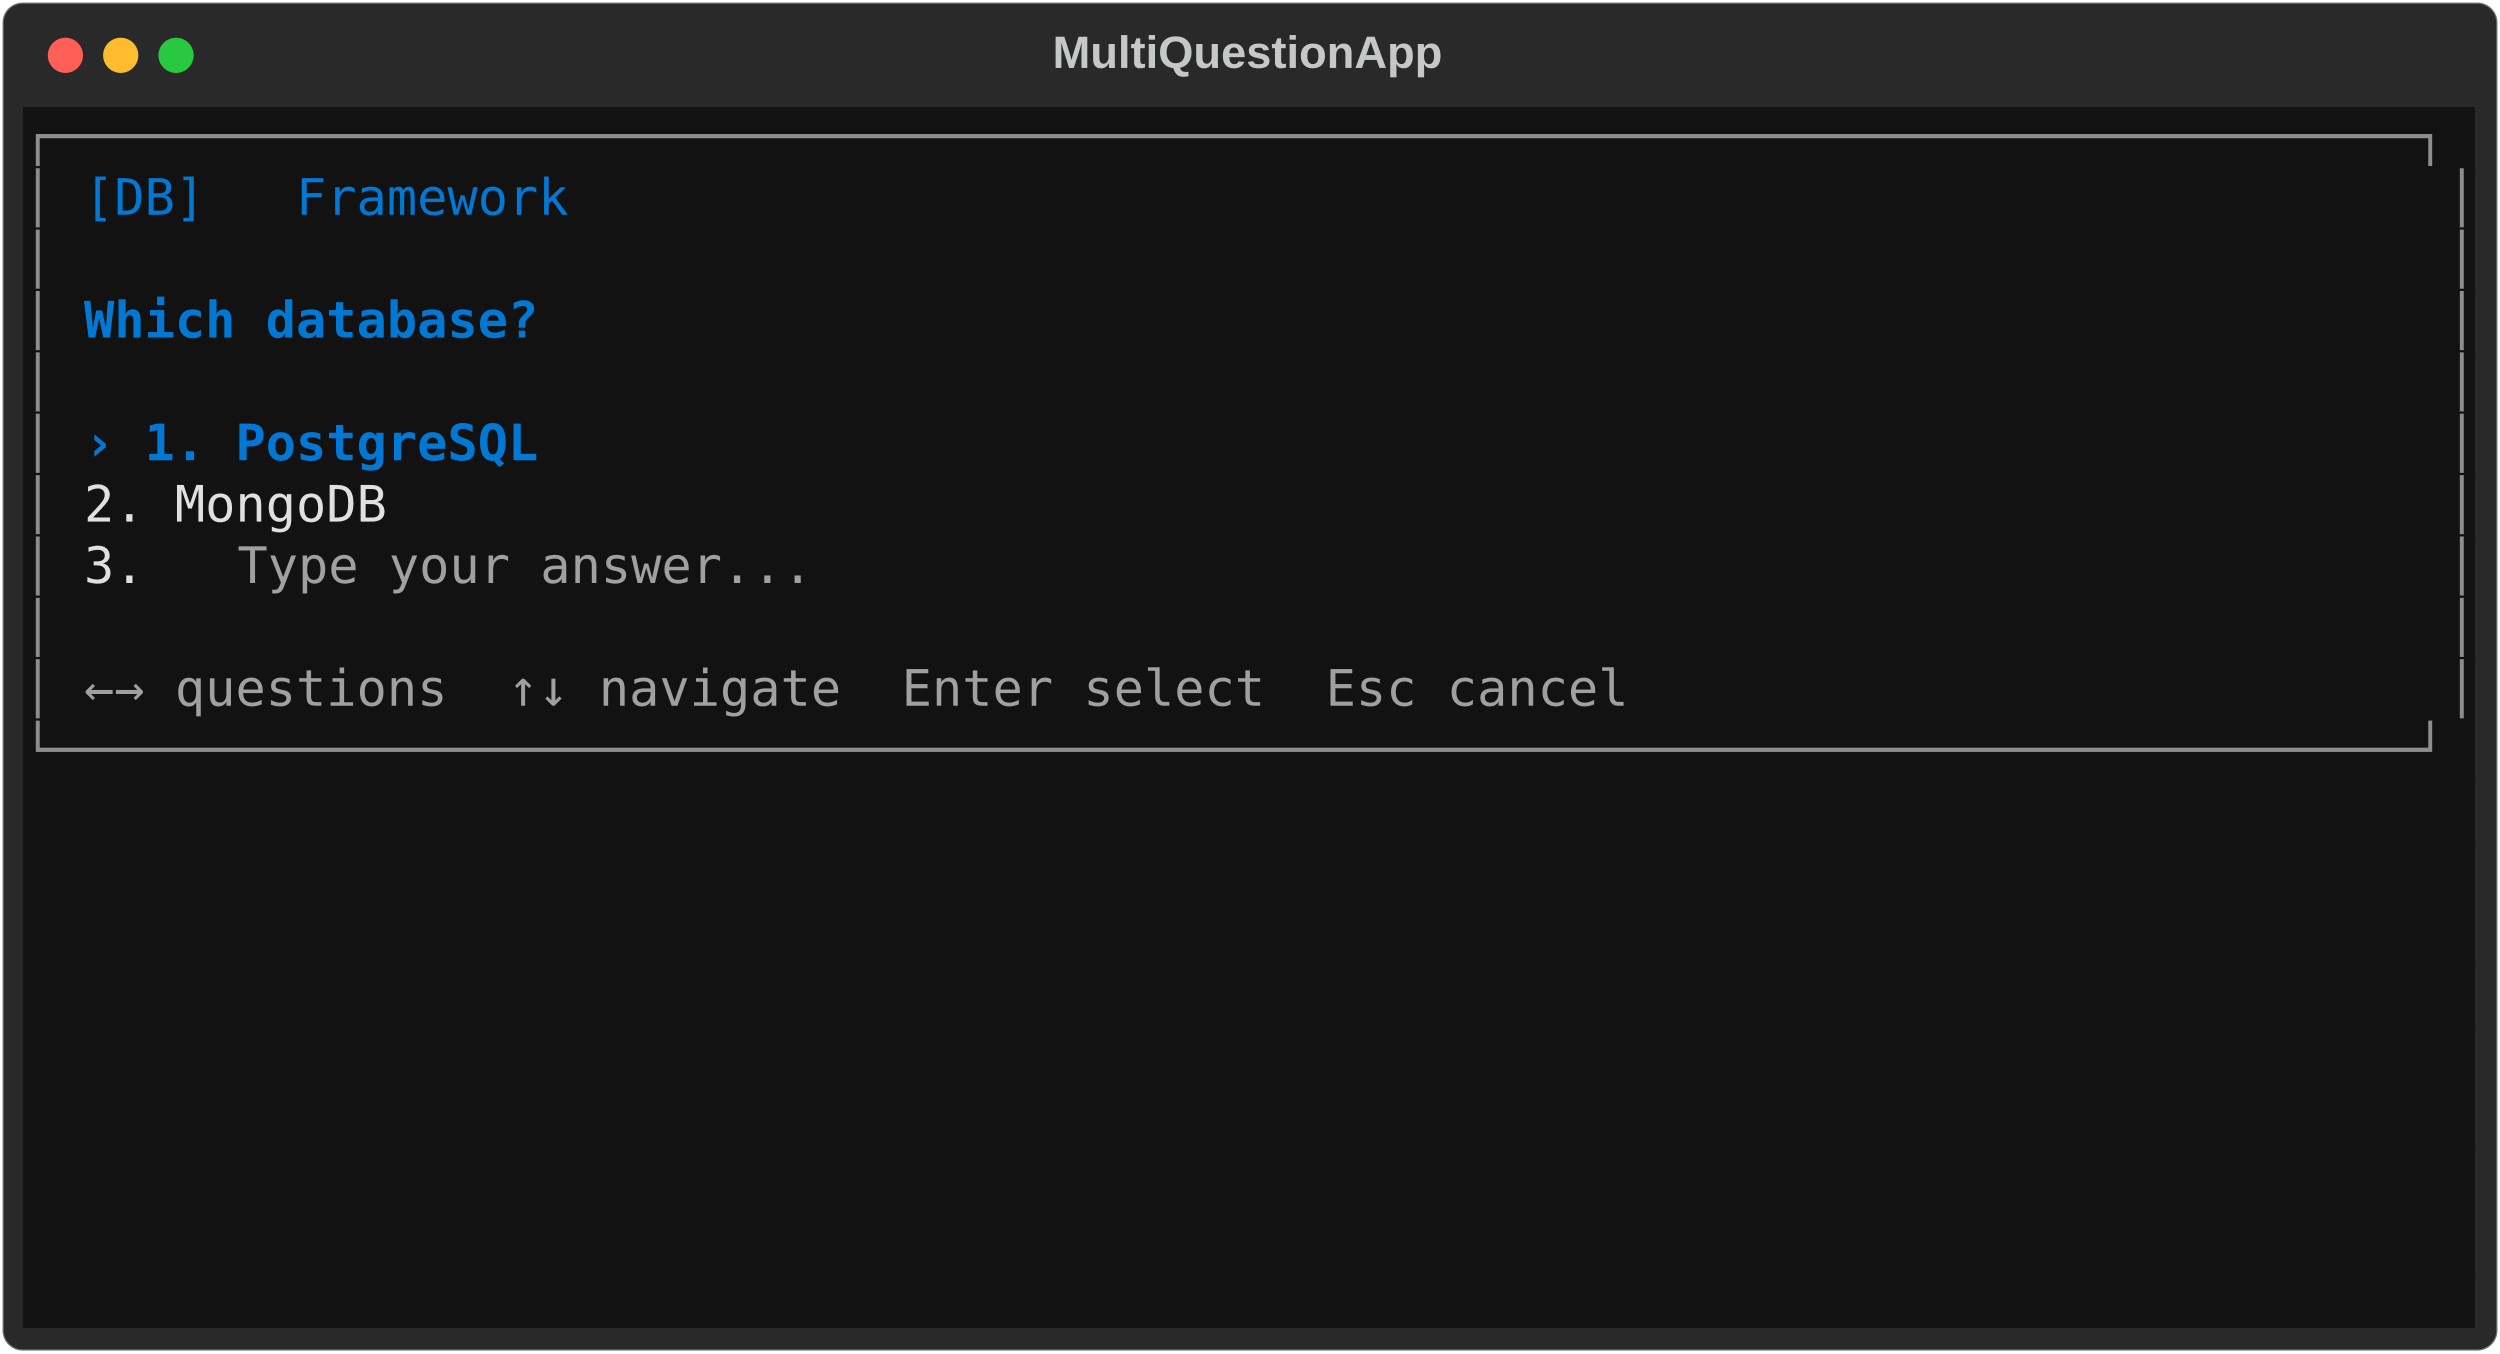
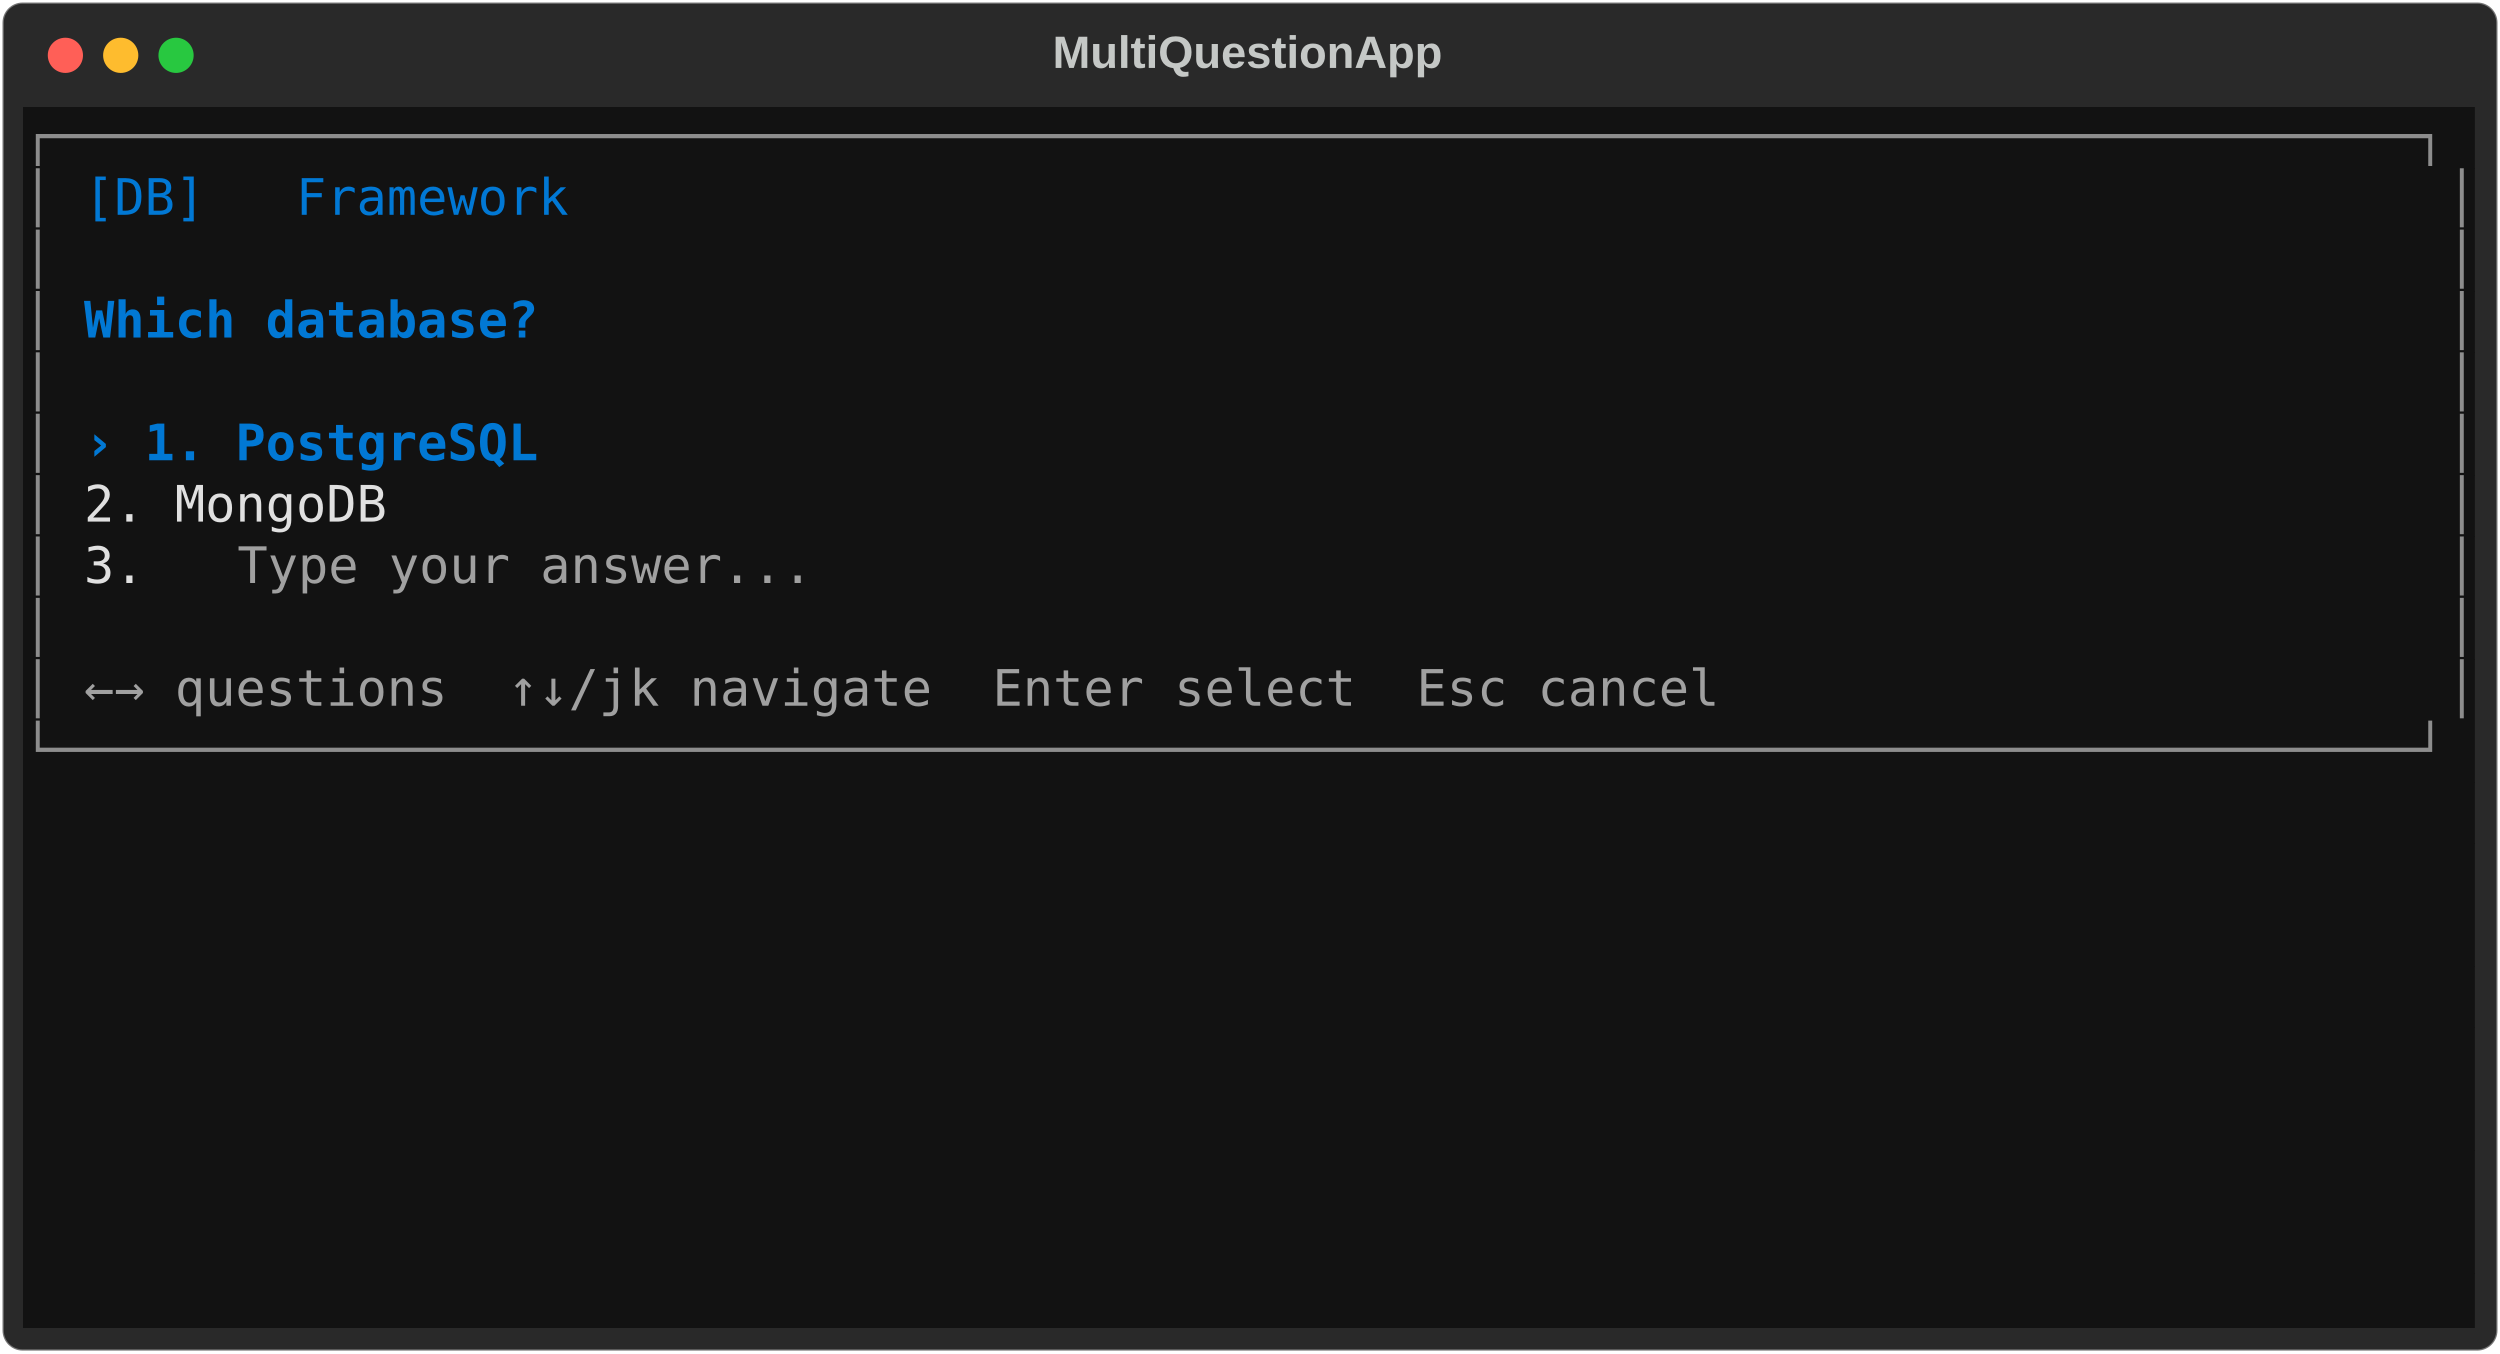
<svg xmlns="http://www.w3.org/2000/svg" class="rich-terminal" viewBox="0 0 994 538.0">
  <style>

    @font-face {
        font-family: "Fira Code";
        src: local("FiraCode-Regular"),
                url("https://cdnjs.cloudflare.com/ajax/libs/firacode/6.2.0/woff2/FiraCode-Regular.woff2") format("woff2"),
                url("https://cdnjs.cloudflare.com/ajax/libs/firacode/6.2.0/woff/FiraCode-Regular.woff") format("woff");
        font-style: normal;
        font-weight: 400;
    }
    @font-face {
        font-family: "Fira Code";
        src: local("FiraCode-Bold"),
                url("https://cdnjs.cloudflare.com/ajax/libs/firacode/6.2.0/woff2/FiraCode-Bold.woff2") format("woff2"),
                url("https://cdnjs.cloudflare.com/ajax/libs/firacode/6.2.0/woff/FiraCode-Bold.woff") format("woff");
        font-style: bold;
        font-weight: 700;
    }

    .terminal-matrix {
        font-family: Fira Code, monospace;
        font-size: 20px;
        line-height: 24.4px;
        font-variant-east-asian: full-width;
    }

    .terminal-title {
        font-size: 18px;
        font-weight: bold;
        font-family: arial;
    }

    .terminal-r1 { fill: #8d8d8d }
.terminal-r2 { fill: #c5c8c6 }
.terminal-r3 { fill: #0178d4 }
.terminal-r4 { fill: #0178d4;font-weight: bold }
.terminal-r5 { fill: #e0e0e0 }
.terminal-r6 { fill: #a0a0a0 }
    </style>
  <defs>
    <clipPath id="terminal-clip-terminal">
      <rect x="0" y="0" width="975.0" height="487.0" />
    </clipPath>
    <clipPath id="terminal-line-0">
      <rect x="0" y="1.5" width="976" height="24.65" />
    </clipPath>
    <clipPath id="terminal-line-1">
      <rect x="0" y="25.9" width="976" height="24.65" />
    </clipPath>
    <clipPath id="terminal-line-2">
      <rect x="0" y="50.3" width="976" height="24.65" />
    </clipPath>
    <clipPath id="terminal-line-3">
      <rect x="0" y="74.7" width="976" height="24.65" />
    </clipPath>
    <clipPath id="terminal-line-4">
      <rect x="0" y="99.1" width="976" height="24.65" />
    </clipPath>
    <clipPath id="terminal-line-5">
      <rect x="0" y="123.5" width="976" height="24.65" />
    </clipPath>
    <clipPath id="terminal-line-6">
      <rect x="0" y="147.9" width="976" height="24.65" />
    </clipPath>
    <clipPath id="terminal-line-7">
      <rect x="0" y="172.3" width="976" height="24.65" />
    </clipPath>
    <clipPath id="terminal-line-8">
      <rect x="0" y="196.7" width="976" height="24.65" />
    </clipPath>
    <clipPath id="terminal-line-9">
      <rect x="0" y="221.1" width="976" height="24.65" />
    </clipPath>
    <clipPath id="terminal-line-10">
      <rect x="0" y="245.5" width="976" height="24.65" />
    </clipPath>
    <clipPath id="terminal-line-11">
      <rect x="0" y="269.9" width="976" height="24.65" />
    </clipPath>
    <clipPath id="terminal-line-12">
      <rect x="0" y="294.3" width="976" height="24.65" />
    </clipPath>
    <clipPath id="terminal-line-13">
      <rect x="0" y="318.7" width="976" height="24.65" />
    </clipPath>
    <clipPath id="terminal-line-14">
      <rect x="0" y="343.1" width="976" height="24.65" />
    </clipPath>
    <clipPath id="terminal-line-15">
      <rect x="0" y="367.5" width="976" height="24.65" />
    </clipPath>
    <clipPath id="terminal-line-16">
      <rect x="0" y="391.9" width="976" height="24.65" />
    </clipPath>
    <clipPath id="terminal-line-17">
      <rect x="0" y="416.3" width="976" height="24.65" />
    </clipPath>
    <clipPath id="terminal-line-18">
      <rect x="0" y="440.7" width="976" height="24.65" />
    </clipPath>
  </defs>
  <rect fill="#292929" stroke="rgba(255,255,255,0.35)" stroke-width="1" x="1" y="1" width="992" height="536" rx="8" />
  <text class="terminal-title" fill="#c5c8c6" text-anchor="middle" x="496" y="27">MultiQuestionApp</text>
  <g transform="translate(26,22)">
    <circle cx="0" cy="0" r="7" fill="#ff5f57" />
    <circle cx="22" cy="0" r="7" fill="#febc2e" />
    <circle cx="44" cy="0" r="7" fill="#28c840" />
  </g>
  <g transform="translate(9, 41)" clip-path="url(#terminal-clip-terminal)">
    <rect fill="#121212" x="0" y="1.5" width="976" height="24.65" shape-rendering="crispEdges" />
    <rect fill="#121212" x="0" y="25.9" width="12.2" height="24.65" shape-rendering="crispEdges" />
    <rect fill="#121212" x="12.2" y="25.9" width="12.2" height="24.65" shape-rendering="crispEdges" />
    <rect fill="#121212" x="24.4" y="25.9" width="207.4" height="24.65" shape-rendering="crispEdges" />
    <rect fill="#121212" x="231.8" y="25.9" width="732" height="24.65" shape-rendering="crispEdges" />
    <rect fill="#121212" x="963.8" y="25.9" width="12.2" height="24.65" shape-rendering="crispEdges" />
    <rect fill="#121212" x="0" y="50.3" width="12.2" height="24.65" shape-rendering="crispEdges" />
    <rect fill="#121212" x="12.2" y="50.3" width="951.6" height="24.65" shape-rendering="crispEdges" />
    <rect fill="#121212" x="963.8" y="50.3" width="12.2" height="24.65" shape-rendering="crispEdges" />
    <rect fill="#121212" x="0" y="74.7" width="12.2" height="24.65" shape-rendering="crispEdges" />
    <rect fill="#121212" x="12.2" y="74.7" width="12.2" height="24.65" shape-rendering="crispEdges" />
    <rect fill="#121212" x="24.4" y="74.7" width="183" height="24.65" shape-rendering="crispEdges" />
    <rect fill="#121212" x="207.4" y="74.7" width="756.4" height="24.65" shape-rendering="crispEdges" />
    <rect fill="#121212" x="963.8" y="74.7" width="12.2" height="24.65" shape-rendering="crispEdges" />
    <rect fill="#121212" x="0" y="99.1" width="12.2" height="24.65" shape-rendering="crispEdges" />
    <rect fill="#121212" x="12.2" y="99.1" width="951.6" height="24.65" shape-rendering="crispEdges" />
    <rect fill="#121212" x="963.8" y="99.1" width="12.2" height="24.65" shape-rendering="crispEdges" />
    <rect fill="#121212" x="0" y="123.5" width="12.2" height="24.65" shape-rendering="crispEdges" />
    <rect fill="#121212" x="12.2" y="123.5" width="12.2" height="24.65" shape-rendering="crispEdges" />
    <rect fill="#121212" x="24.4" y="123.5" width="183" height="24.65" shape-rendering="crispEdges" />
    <rect fill="#121212" x="207.4" y="123.5" width="756.4" height="24.65" shape-rendering="crispEdges" />
    <rect fill="#121212" x="963.8" y="123.5" width="12.2" height="24.65" shape-rendering="crispEdges" />
    <rect fill="#121212" x="0" y="147.9" width="12.2" height="24.65" shape-rendering="crispEdges" />
    <rect fill="#121212" x="12.2" y="147.9" width="12.2" height="24.65" shape-rendering="crispEdges" />
    <rect fill="#121212" x="24.4" y="147.9" width="146.4" height="24.65" shape-rendering="crispEdges" />
    <rect fill="#121212" x="170.8" y="147.9" width="793" height="24.65" shape-rendering="crispEdges" />
    <rect fill="#121212" x="963.8" y="147.9" width="12.2" height="24.65" shape-rendering="crispEdges" />
    <rect fill="#121212" x="0" y="172.3" width="12.2" height="24.65" shape-rendering="crispEdges" />
    <rect fill="#121212" x="12.2" y="172.3" width="12.2" height="24.65" shape-rendering="crispEdges" />
    <rect fill="#121212" x="24.4" y="172.3" width="61" height="24.65" shape-rendering="crispEdges" />
    <rect fill="#121212" x="85.4" y="172.3" width="231.8" height="24.65" shape-rendering="crispEdges" />
    <rect fill="#121212" x="317.2" y="172.3" width="646.6" height="24.65" shape-rendering="crispEdges" />
    <rect fill="#121212" x="963.8" y="172.3" width="12.2" height="24.65" shape-rendering="crispEdges" />
    <rect fill="#121212" x="0" y="196.7" width="12.2" height="24.65" shape-rendering="crispEdges" />
    <rect fill="#121212" x="12.2" y="196.7" width="951.6" height="24.65" shape-rendering="crispEdges" />
    <rect fill="#121212" x="963.8" y="196.7" width="12.2" height="24.65" shape-rendering="crispEdges" />
    <rect fill="#121212" x="0" y="221.1" width="12.2" height="24.65" shape-rendering="crispEdges" />
    <rect fill="#121212" x="12.2" y="221.1" width="12.2" height="24.65" shape-rendering="crispEdges" />
-     <rect fill="#121212" x="24.4" y="221.1" width="622.2" height="24.65" shape-rendering="crispEdges" />
-     <rect fill="#121212" x="646.6" y="221.1" width="317.2" height="24.65" shape-rendering="crispEdges" />
+     <rect fill="#121212" x="24.4" y="221.1" width="658.8" height="24.65" shape-rendering="crispEdges" />
+     <rect fill="#121212" x="683.2" y="221.1" width="280.6" height="24.65" shape-rendering="crispEdges" />
    <rect fill="#121212" x="963.8" y="221.1" width="12.2" height="24.65" shape-rendering="crispEdges" />
    <rect fill="#121212" x="0" y="245.5" width="976" height="24.65" shape-rendering="crispEdges" />
    <rect fill="#121212" x="0" y="269.9" width="976" height="24.65" shape-rendering="crispEdges" />
    <rect fill="#121212" x="0" y="294.3" width="976" height="24.65" shape-rendering="crispEdges" />
    <rect fill="#121212" x="0" y="318.7" width="976" height="24.65" shape-rendering="crispEdges" />
    <rect fill="#121212" x="0" y="343.1" width="976" height="24.65" shape-rendering="crispEdges" />
    <rect fill="#121212" x="0" y="367.5" width="976" height="24.65" shape-rendering="crispEdges" />
    <rect fill="#121212" x="0" y="391.9" width="976" height="24.65" shape-rendering="crispEdges" />
    <rect fill="#121212" x="0" y="416.3" width="976" height="24.65" shape-rendering="crispEdges" />
    <rect fill="#121212" x="0" y="440.7" width="976" height="24.65" shape-rendering="crispEdges" />
    <rect fill="#121212" x="0" y="465.1" width="976" height="24.65" shape-rendering="crispEdges" />
    <g class="terminal-matrix">
      <text class="terminal-r1" x="0" y="20" textLength="976" clip-path="url(#terminal-line-0)">┌──────────────────────────────────────────────────────────────────────────────┐</text>
      <text class="terminal-r2" x="976" y="20" textLength="12.2" clip-path="url(#terminal-line-0)">
</text>
      <text class="terminal-r1" x="0" y="44.4" textLength="12.2" clip-path="url(#terminal-line-1)">│</text>
      <text class="terminal-r3" x="24.4" y="44.4" textLength="207.4" clip-path="url(#terminal-line-1)">[DB]   Framework </text>
      <text class="terminal-r1" x="963.8" y="44.4" textLength="12.2" clip-path="url(#terminal-line-1)">│</text>
      <text class="terminal-r2" x="976" y="44.4" textLength="12.2" clip-path="url(#terminal-line-1)">
</text>
      <text class="terminal-r1" x="0" y="68.8" textLength="12.2" clip-path="url(#terminal-line-2)">│</text>
      <text class="terminal-r1" x="963.8" y="68.8" textLength="12.2" clip-path="url(#terminal-line-2)">│</text>
      <text class="terminal-r2" x="976" y="68.8" textLength="12.2" clip-path="url(#terminal-line-2)">
</text>
      <text class="terminal-r1" x="0" y="93.2" textLength="12.2" clip-path="url(#terminal-line-3)">│</text>
      <text class="terminal-r4" x="24.4" y="93.2" textLength="183" clip-path="url(#terminal-line-3)">Which database?</text>
      <text class="terminal-r1" x="963.8" y="93.2" textLength="12.2" clip-path="url(#terminal-line-3)">│</text>
      <text class="terminal-r2" x="976" y="93.2" textLength="12.2" clip-path="url(#terminal-line-3)">
</text>
      <text class="terminal-r1" x="0" y="117.6" textLength="12.2" clip-path="url(#terminal-line-4)">│</text>
      <text class="terminal-r1" x="963.8" y="117.6" textLength="12.2" clip-path="url(#terminal-line-4)">│</text>
      <text class="terminal-r2" x="976" y="117.6" textLength="12.2" clip-path="url(#terminal-line-4)">
</text>
      <text class="terminal-r1" x="0" y="142" textLength="12.2" clip-path="url(#terminal-line-5)">│</text>
      <text class="terminal-r4" x="24.4" y="142" textLength="183" clip-path="url(#terminal-line-5)">› 1. PostgreSQL</text>
      <text class="terminal-r1" x="963.8" y="142" textLength="12.2" clip-path="url(#terminal-line-5)">│</text>
      <text class="terminal-r2" x="976" y="142" textLength="12.2" clip-path="url(#terminal-line-5)">
</text>
      <text class="terminal-r1" x="0" y="166.4" textLength="12.2" clip-path="url(#terminal-line-6)">│</text>
      <text class="terminal-r5" x="24.4" y="166.4" textLength="146.4" clip-path="url(#terminal-line-6)">  2. MongoDB</text>
      <text class="terminal-r1" x="963.8" y="166.4" textLength="12.2" clip-path="url(#terminal-line-6)">│</text>
      <text class="terminal-r2" x="976" y="166.4" textLength="12.2" clip-path="url(#terminal-line-6)">
</text>
      <text class="terminal-r1" x="0" y="190.8" textLength="12.2" clip-path="url(#terminal-line-7)">│</text>
      <text class="terminal-r5" x="24.4" y="190.8" textLength="61" clip-path="url(#terminal-line-7)">  3. </text>
      <text class="terminal-r6" x="85.4" y="190.8" textLength="231.8" clip-path="url(#terminal-line-7)">Type your answer...</text>
      <text class="terminal-r1" x="963.8" y="190.8" textLength="12.2" clip-path="url(#terminal-line-7)">│</text>
      <text class="terminal-r2" x="976" y="190.8" textLength="12.2" clip-path="url(#terminal-line-7)">
</text>
      <text class="terminal-r1" x="0" y="215.2" textLength="12.2" clip-path="url(#terminal-line-8)">│</text>
      <text class="terminal-r1" x="963.8" y="215.2" textLength="12.2" clip-path="url(#terminal-line-8)">│</text>
      <text class="terminal-r2" x="976" y="215.2" textLength="12.2" clip-path="url(#terminal-line-8)">
</text>
      <text class="terminal-r1" x="0" y="239.6" textLength="12.2" clip-path="url(#terminal-line-9)">│</text>
-       <text class="terminal-r6" x="24.4" y="239.6" textLength="622.2" clip-path="url(#terminal-line-9)">←→ questions  ↑↓ navigate  Enter select  Esc cancel</text>
+       <text class="terminal-r6" x="24.4" y="239.6" textLength="658.8" clip-path="url(#terminal-line-9)">←→ questions  ↑↓/jk navigate  Enter select  Esc cancel</text>
      <text class="terminal-r1" x="963.8" y="239.6" textLength="12.2" clip-path="url(#terminal-line-9)">│</text>
      <text class="terminal-r2" x="976" y="239.6" textLength="12.2" clip-path="url(#terminal-line-9)">
</text>
      <text class="terminal-r1" x="0" y="264" textLength="976" clip-path="url(#terminal-line-10)">└──────────────────────────────────────────────────────────────────────────────┘</text>
      <text class="terminal-r2" x="976" y="264" textLength="12.2" clip-path="url(#terminal-line-10)">
</text>
      <text class="terminal-r2" x="976" y="288.4" textLength="12.2" clip-path="url(#terminal-line-11)">
</text>
      <text class="terminal-r2" x="976" y="312.8" textLength="12.2" clip-path="url(#terminal-line-12)">
</text>
      <text class="terminal-r2" x="976" y="337.2" textLength="12.2" clip-path="url(#terminal-line-13)">
</text>
      <text class="terminal-r2" x="976" y="361.6" textLength="12.2" clip-path="url(#terminal-line-14)">
</text>
      <text class="terminal-r2" x="976" y="386" textLength="12.2" clip-path="url(#terminal-line-15)">
</text>
      <text class="terminal-r2" x="976" y="410.4" textLength="12.2" clip-path="url(#terminal-line-16)">
</text>
      <text class="terminal-r2" x="976" y="434.8" textLength="12.2" clip-path="url(#terminal-line-17)">
</text>
      <text class="terminal-r2" x="976" y="459.2" textLength="12.2" clip-path="url(#terminal-line-18)">
</text>
    </g>
  </g>
</svg>
